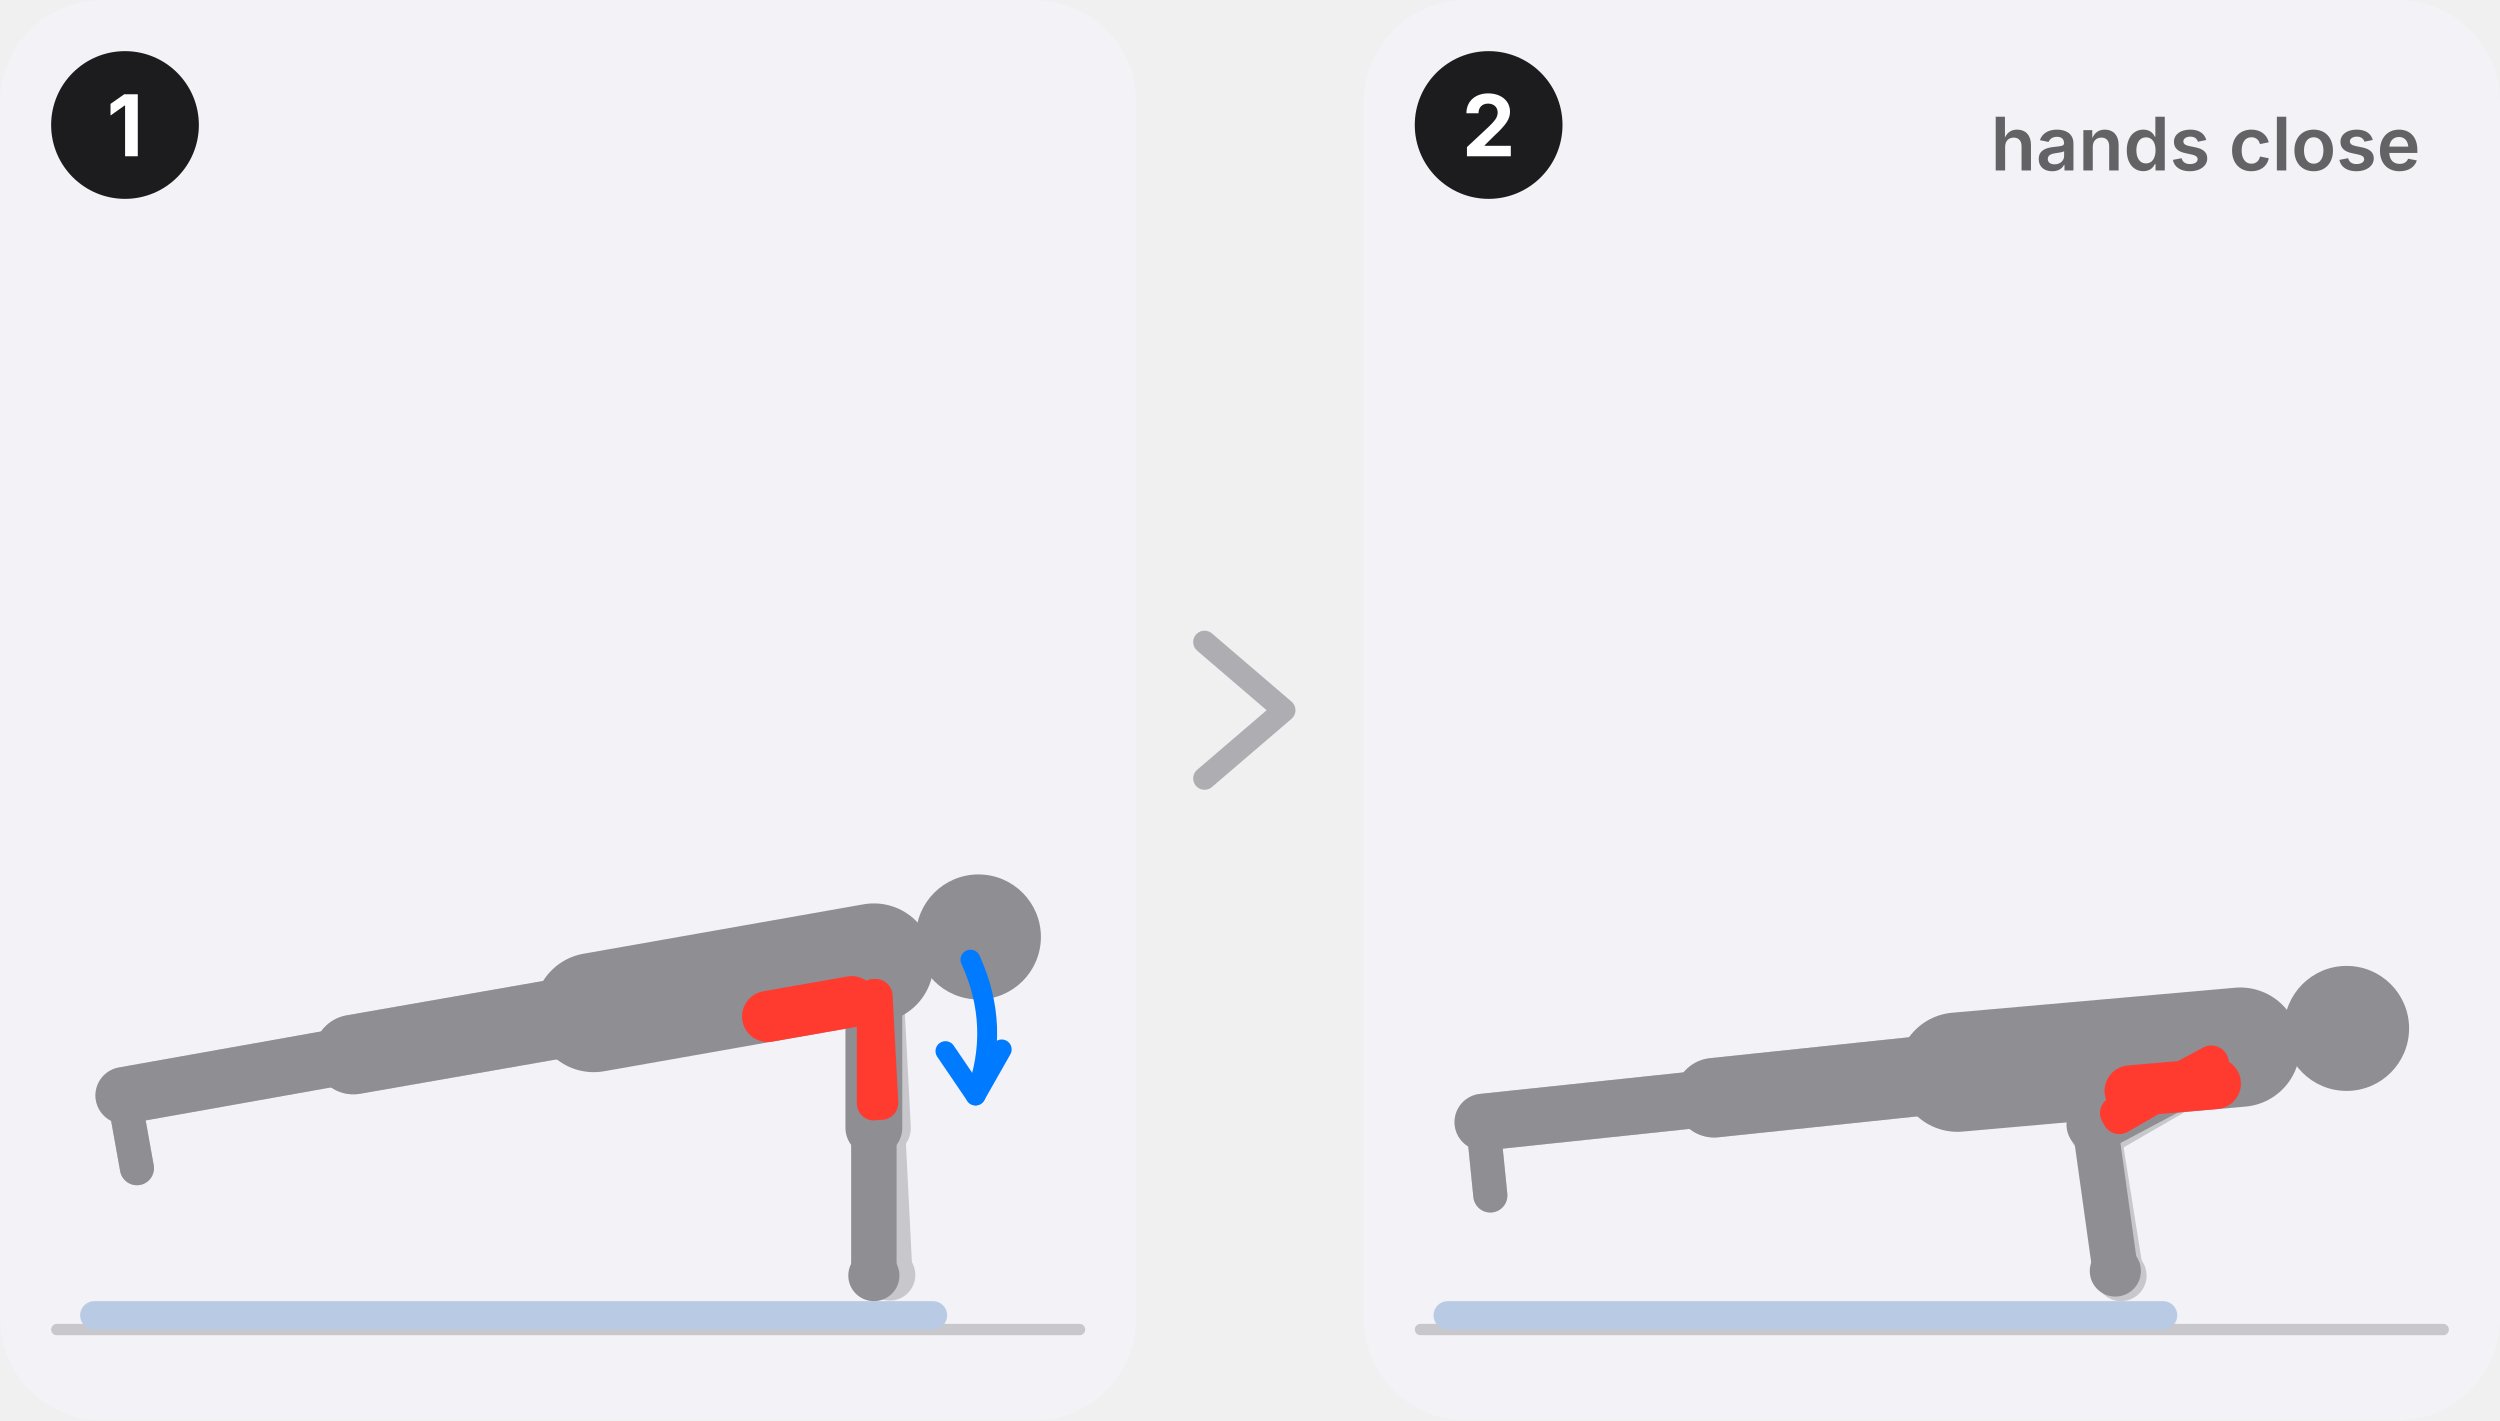
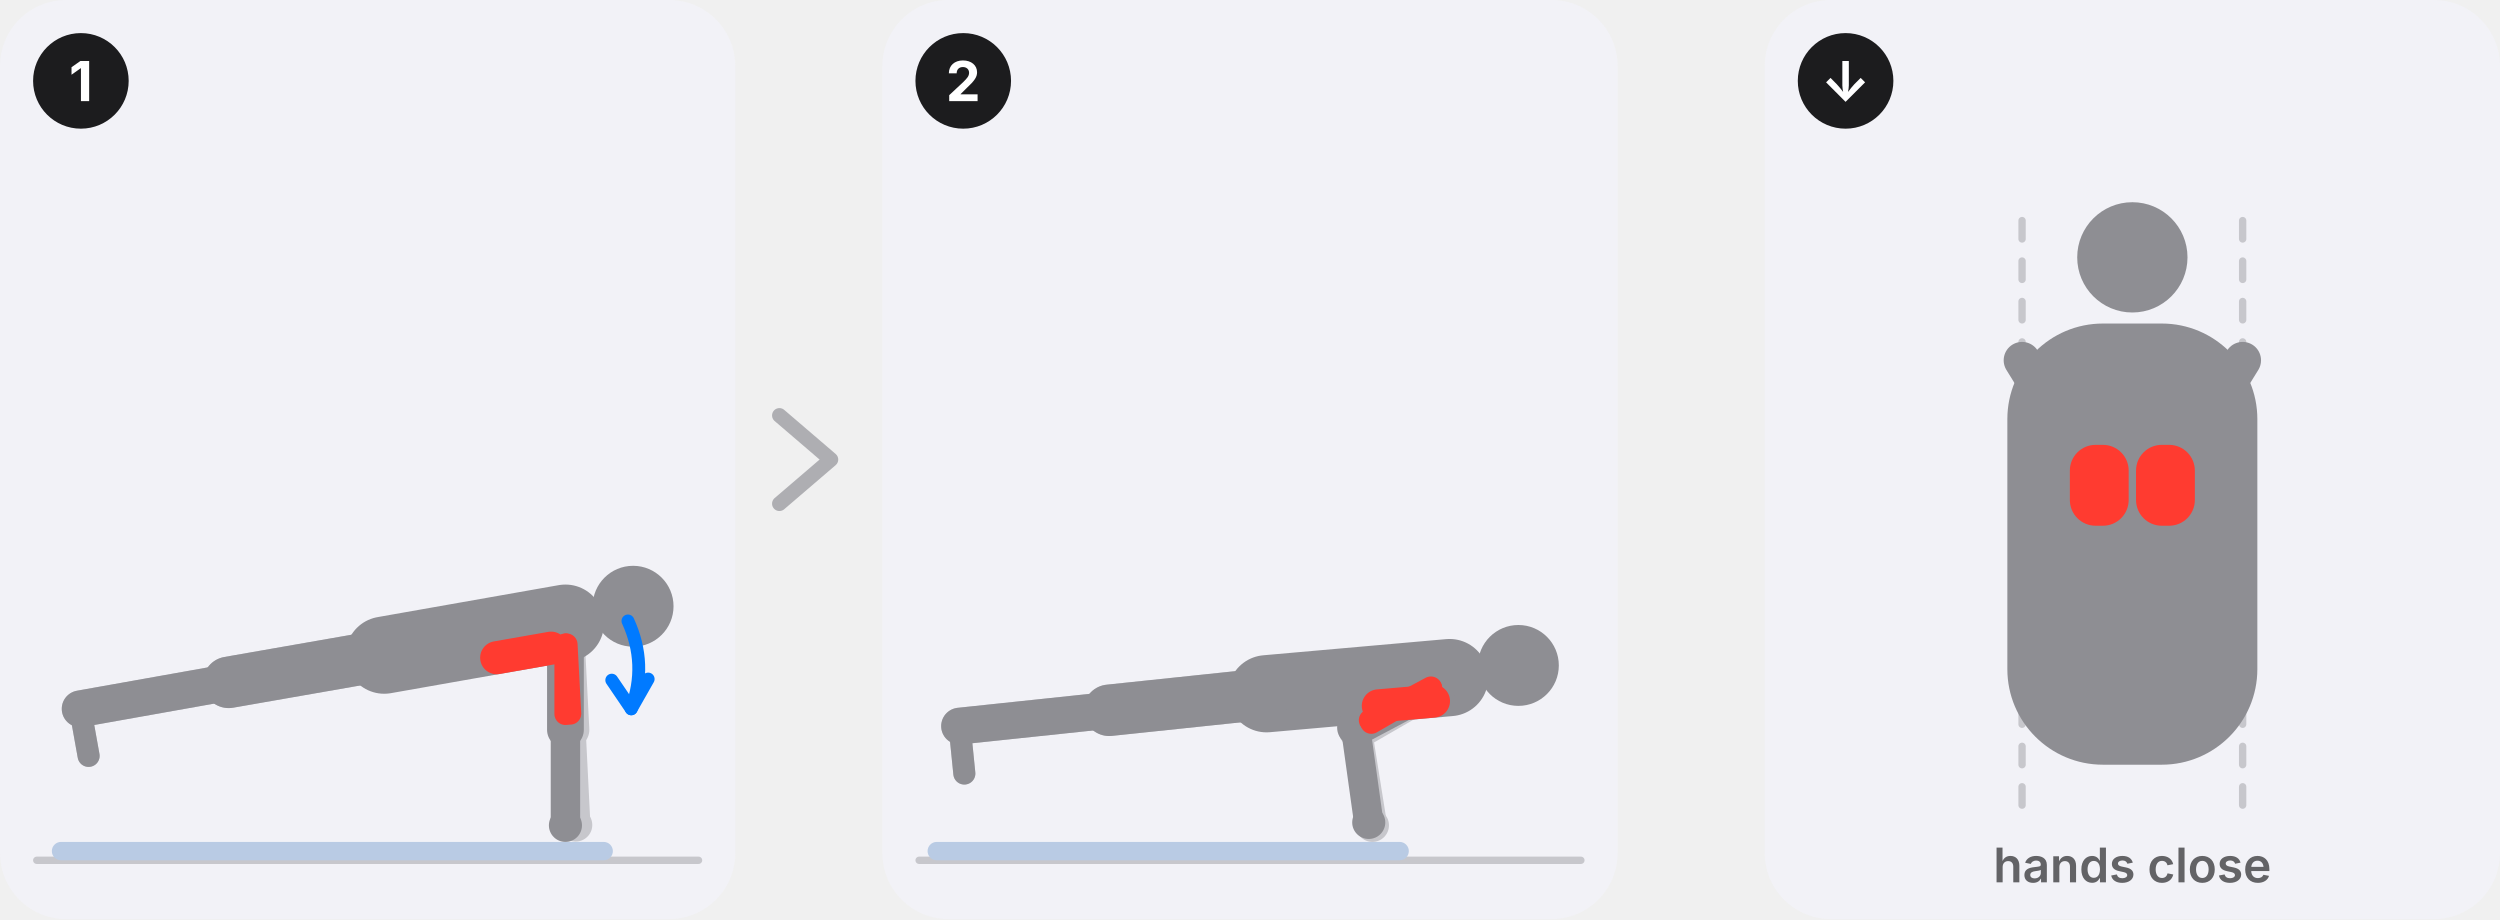
- <svg xmlns="http://www.w3.org/2000/svg" viewBox="0 0 440 250" role="img" aria-label="push-up-stretti">
+ <svg xmlns="http://www.w3.org/2000/svg" viewBox="0 0 680 250" role="img" aria-label="push-up-stretti">
  <style>
.sfondo{fill:#F2F2F7}.terra{stroke:#C7C7CC}.corpo{stroke:#8E8E93;fill:#8E8E93}.lontano{stroke:#C7C7CC;fill:#C7C7CC}
.muscolo{stroke:#FF3B30;fill:#FF3B30}line,path{stroke-linecap:round;stroke-linejoin:round}line.corpo,line.lontano,line.muscolo,path.corpo{fill:none}
.pieno{stroke:none}.freccia{fill:none;stroke:#007AFF;stroke-width:3.5}.tappetino{fill:#B9CBE4}.muro{fill:#D1D1D6}
.num{fill:#FFFFFF;font:700 15px -apple-system,system-ui,sans-serif}.bollo{fill:#1C1C1E}.tra{fill:none;stroke:#AEAEB2;stroke-width:4}
.etichetta{fill:#636366;font:600 13px -apple-system,system-ui,sans-serif}
@media (prefers-color-scheme:dark){.sfondo{fill:#2C2C2E}.terra{stroke:#48484A}.corpo{stroke:#AEAEB2;fill:#AEAEB2}.lontano{stroke:#636366;fill:#636366}
.muscolo{stroke:#FF453A;fill:#FF453A}.freccia{stroke:#0A84FF}.tappetino{fill:#3A4A63}.muro{fill:#48484A}.bollo{fill:#F2F2F7}.num{fill:#1C1C1E}
.tra{stroke:#636366}.etichetta{fill:#AEAEB2}}</style>
  <g>
    <rect x="0" y="0" width="200" height="250" rx="18" class="sfondo" />
    <line x1="10" y1="234" x2="190" y2="234" stroke-width="2" class="terra" />
    <rect x="14.1" y="229" width="152.6" height="5" rx="2.5" class="tappetino" />
    <line x1="153.8" y1="169.5" x2="155.3" y2="198.5" stroke-width="10" class="lontano" />
    <line x1="155.3" y1="198.5" x2="156.6" y2="224.4" stroke-width="8" class="lontano" />
    <circle cx="156.6" cy="224.4" r="4.5" class="lontano pieno" />
    <line x1="104.5" y1="178.2" x2="62.2" y2="185.6" stroke-width="14" class="lontano" />
    <line x1="62.2" y1="185.6" x2="21.8" y2="192.8" stroke-width="10" class="lontano" />
    <line x1="21.8" y1="192.8" x2="24.1" y2="205.6" stroke-width="6" class="lontano" />
    <line x1="104.5" y1="178.2" x2="153.8" y2="169.5" stroke-width="21" class="corpo" />
    <line x1="153.8" y1="169.5" x2="161.5" y2="167.6" stroke-width="8" class="corpo" />
    <circle cx="172.2" cy="164.9" r="11" class="corpo pieno" />
    <line x1="104.5" y1="178.2" x2="62.2" y2="185.6" stroke-width="14" class="corpo" />
    <line x1="62.2" y1="185.6" x2="21.8" y2="192.8" stroke-width="10" class="corpo" />
    <line x1="21.8" y1="192.8" x2="24.1" y2="205.6" stroke-width="6" class="corpo" />
    <line x1="153.8" y1="169.5" x2="153.8" y2="198.5" stroke-width="10" class="corpo" />
    <line x1="153.8" y1="198.5" x2="153.8" y2="224.5" stroke-width="8" class="corpo" />
    <circle cx="153.8" cy="224.5" r="4.5" class="corpo pieno" />
    <line x1="154.1" y1="175.3" x2="155.1" y2="194.1" stroke-width="6" class="muscolo" />
    <line x1="153.8" y1="175.3" x2="153.8" y2="194.2" stroke-width="6" class="muscolo" />
    <line x1="135.1" y1="178.9" x2="149.9" y2="176.3" stroke-width="9" class="muscolo" />
    <path d="M170.8 168.9 Q176.2 180.7 171.7 192.8" class="freccia" />
    <path d="M166.4 185 L171.7 192.8 L176.3 184.7" class="freccia" />
    <circle cx="22" cy="22" r="13" class="bollo" />
    <text x="22" y="27.5" text-anchor="middle" class="num">1</text>
  </g>
  <path d="M212 113 L226 125 L212 137" class="tra" />
  <g>
    <rect x="240" y="0" width="200" height="250" rx="18" class="sfondo" />
    <line x1="250" y1="234" x2="430" y2="234" stroke-width="2" class="terra" />
    <rect x="252.3" y="229" width="130.9" height="5" rx="2.5" class="tappetino" />
    <line x1="394.3" y1="184.3" x2="369.2" y2="198.8" stroke-width="10" class="lontano" />
    <line x1="369.2" y1="198.8" x2="373.3" y2="224.5" stroke-width="8" class="lontano" />
    <circle cx="373.3" cy="224.5" r="4.5" class="lontano pieno" />
    <line x1="344.5" y1="188.7" x2="301.7" y2="193.2" stroke-width="14" class="lontano" />
    <line x1="301.7" y1="193.2" x2="261" y2="197.5" stroke-width="10" class="lontano" />
    <line x1="261" y1="197.5" x2="262.3" y2="210.4" stroke-width="6" class="lontano" />
    <line x1="344.5" y1="188.7" x2="394.3" y2="184.3" stroke-width="21" class="corpo" />
    <line x1="394.3" y1="184.3" x2="402.2" y2="182.9" stroke-width="8" class="corpo" />
    <circle cx="413" cy="181" r="11" class="corpo pieno" />
    <line x1="344.5" y1="188.7" x2="301.7" y2="193.2" stroke-width="14" class="corpo" />
    <line x1="301.7" y1="193.2" x2="261" y2="197.5" stroke-width="10" class="corpo" />
    <line x1="261" y1="197.5" x2="262.3" y2="210.4" stroke-width="6" class="corpo" />
    <line x1="394.3" y1="184.3" x2="368.7" y2="197.9" stroke-width="10" class="corpo" />
    <line x1="368.7" y1="197.9" x2="372.3" y2="223.7" stroke-width="8" class="corpo" />
    <circle cx="372.3" cy="223.7" r="4.5" class="corpo pieno" />
    <line x1="389.3" y1="187.2" x2="373" y2="196.6" stroke-width="6" class="muscolo" />
    <line x1="389.2" y1="187" x2="372.6" y2="195.9" stroke-width="6" class="muscolo" />
    <line x1="374.9" y1="192" x2="389.9" y2="190.7" stroke-width="9" class="muscolo" />
-     <text x="426" y="30" text-anchor="end" class="etichetta">hands close</text>
    <circle cx="262" cy="22" r="13" class="bollo" />
    <text x="262" y="27.5" text-anchor="middle" class="num">2</text>
  </g>
+   <g>
+     <rect x="480" y="0" width="200" height="250" rx="18" class="sfondo" />
+     <line x1="550" y1="60" x2="550" y2="220" stroke-width="2" stroke-dasharray="5 6" class="terra" />
+     <line x1="610" y1="60" x2="610" y2="220" stroke-width="2" stroke-dasharray="5 6" class="terra" />
+     <rect x="546" y="88" width="68" height="120" rx="26" class="corpo pieno" />
+     <circle cx="580" cy="70" r="15" class="corpo pieno" />
+     <line x1="550" y1="98" x2="571" y2="132" stroke-width="10" class="corpo" />
+     <line x1="610" y1="98" x2="589" y2="132" stroke-width="10" class="corpo" />
+     <rect x="563" y="121" width="16" height="22" rx="7" class="muscolo pieno" />
+     <rect x="581" y="121" width="16" height="22" rx="7" class="muscolo pieno" />
+     <text x="580" y="240" text-anchor="middle" class="etichetta">hands close</text>
+     <circle cx="502" cy="22" r="13" class="bollo" />
+     <text x="502" y="27.5" text-anchor="middle" class="num">↓</text>
+   </g>
</svg>
